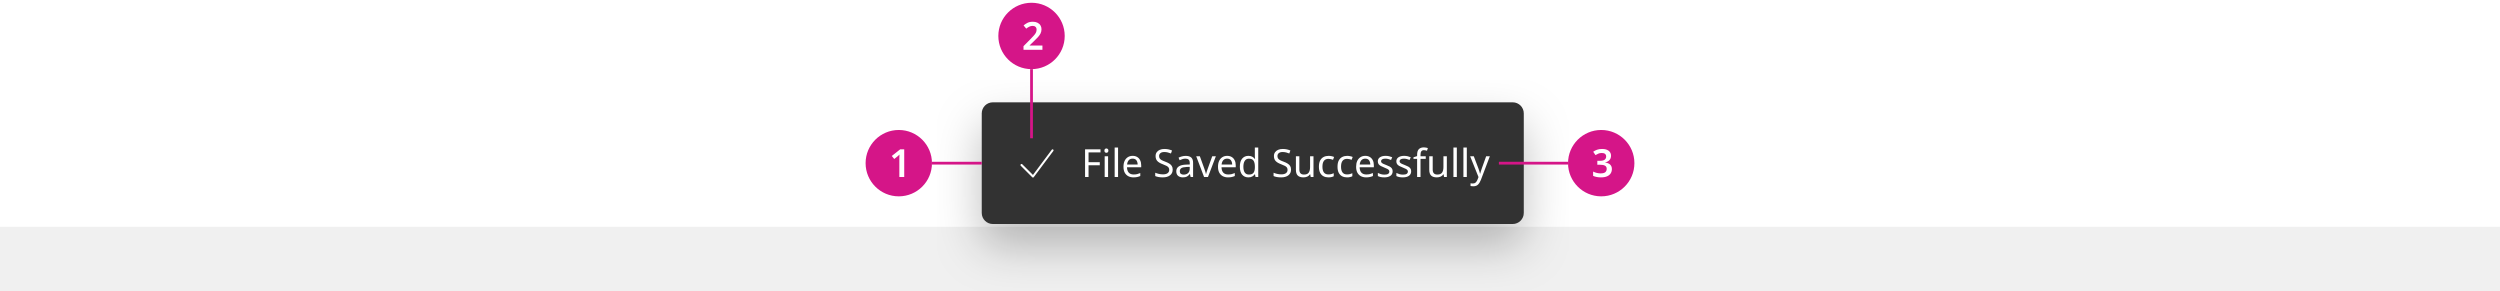
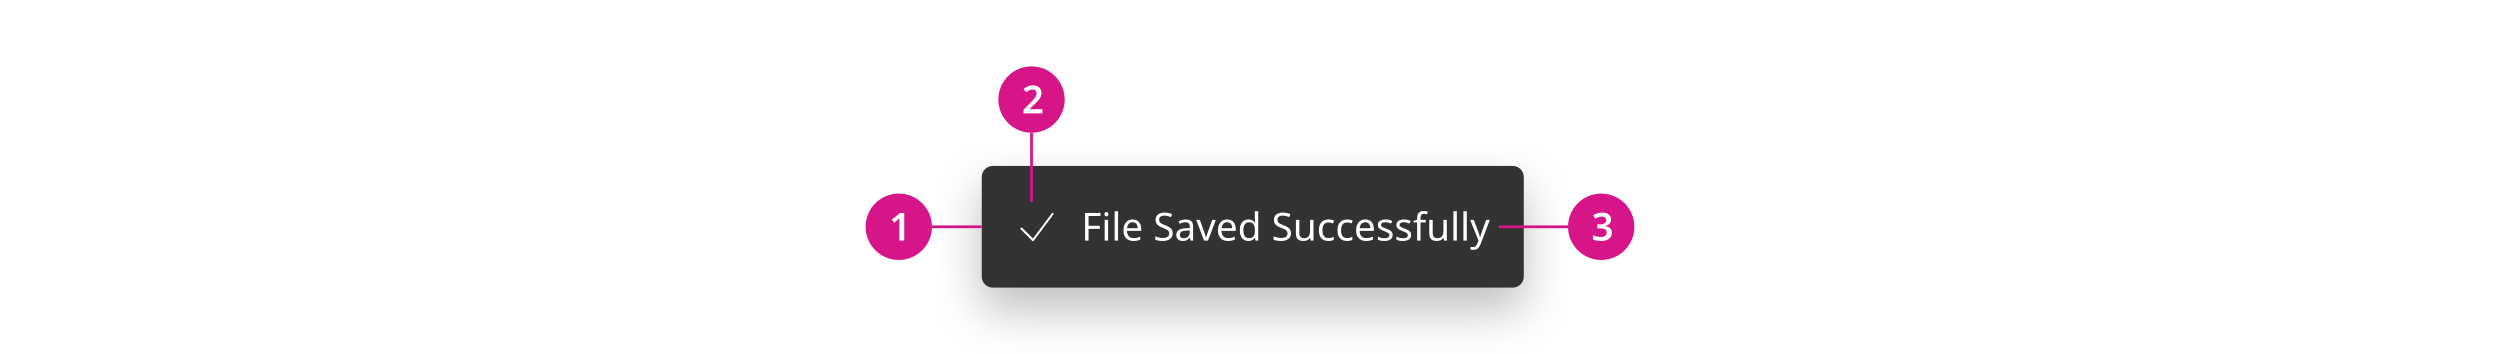
- <svg xmlns="http://www.w3.org/2000/svg" width="904" height="105" viewBox="0 0 904 105" fill="none">
-   <rect width="904" height="82" fill="white" />
+ <svg xmlns="http://www.w3.org/2000/svg" width="904" height="128" viewBox="0 0 904 128" fill="none">
+   <rect width="904" height="128" fill="white" />
  <g filter="url(#filter0_d_8533_523778)">
-     <rect x="355" y="37" width="196" height="44" rx="4" fill="#323232" />
-     <path d="M373.512 64.202C373.412 64.202 373.312 64.152 373.262 64.102L369.113 59.952C368.962 59.802 368.962 59.552 369.113 59.402C369.263 59.252 369.512 59.252 369.662 59.402L373.512 63.252L380.312 54.152C380.413 54.002 380.662 53.952 380.812 54.052C380.963 54.152 381.012 54.402 380.912 54.552L373.812 64.052C373.762 64.152 373.662 64.202 373.512 64.202Z" fill="white" />
-     <path d="M393.618 64H392.358V54.004H397.944V55.11H393.618V58.652H397.678V59.758H393.618V64ZM400.08 53.682C400.266 53.682 400.43 53.747 400.57 53.878C400.719 53.999 400.794 54.195 400.794 54.466C400.794 54.737 400.719 54.937 400.57 55.068C400.43 55.189 400.266 55.25 400.08 55.25C399.874 55.25 399.702 55.189 399.562 55.068C399.422 54.937 399.352 54.737 399.352 54.466C399.352 54.195 399.422 53.999 399.562 53.878C399.702 53.747 399.874 53.682 400.08 53.682ZM400.682 56.496V64H399.45V56.496H400.682ZM404.291 64H403.059V53.36H404.291V64ZM409.567 56.356C410.201 56.356 410.752 56.496 411.219 56.776C411.685 57.056 412.04 57.453 412.283 57.966C412.535 58.47 412.661 59.063 412.661 59.744V60.486H407.523C407.541 61.335 407.756 61.984 408.167 62.432C408.587 62.871 409.17 63.09 409.917 63.09C410.393 63.09 410.813 63.048 411.177 62.964C411.55 62.871 411.933 62.74 412.325 62.572V63.65C411.942 63.818 411.564 63.939 411.191 64.014C410.817 64.098 410.374 64.14 409.861 64.14C409.142 64.14 408.512 63.995 407.971 63.706C407.429 63.417 407.005 62.987 406.697 62.418C406.398 61.849 406.249 61.144 406.249 60.304C406.249 59.483 406.384 58.778 406.655 58.19C406.935 57.602 407.322 57.149 407.817 56.832C408.321 56.515 408.904 56.356 409.567 56.356ZM409.553 57.364C408.965 57.364 408.498 57.555 408.153 57.938C407.817 58.311 407.616 58.834 407.551 59.506H411.373C411.363 58.871 411.214 58.358 410.925 57.966C410.635 57.565 410.178 57.364 409.553 57.364ZM424.046 61.326C424.046 62.213 423.724 62.903 423.08 63.398C422.436 63.893 421.568 64.14 420.476 64.14C419.916 64.14 419.398 64.098 418.922 64.014C418.446 63.93 418.049 63.813 417.732 63.664V62.46C418.068 62.609 418.483 62.745 418.978 62.866C419.482 62.987 420 63.048 420.532 63.048C421.269 63.048 421.829 62.903 422.212 62.614C422.594 62.325 422.786 61.933 422.786 61.438C422.786 61.111 422.716 60.836 422.576 60.612C422.436 60.388 422.193 60.183 421.848 59.996C421.502 59.809 421.031 59.604 420.434 59.38C419.575 59.072 418.931 58.694 418.502 58.246C418.072 57.798 417.858 57.187 417.858 56.412C417.858 55.889 417.993 55.437 418.264 55.054C418.534 54.671 418.908 54.377 419.384 54.172C419.86 53.967 420.415 53.864 421.05 53.864C421.591 53.864 422.09 53.915 422.548 54.018C423.005 54.121 423.425 54.256 423.808 54.424L423.416 55.502C423.07 55.353 422.692 55.227 422.282 55.124C421.871 55.021 421.451 54.97 421.022 54.97C420.396 54.97 419.925 55.105 419.608 55.376C419.29 55.637 419.132 55.987 419.132 56.426C419.132 56.762 419.202 57.042 419.342 57.266C419.482 57.49 419.71 57.695 420.028 57.882C420.345 58.059 420.774 58.246 421.316 58.442C421.904 58.657 422.398 58.89 422.8 59.142C423.21 59.385 423.518 59.679 423.724 60.024C423.938 60.369 424.046 60.803 424.046 61.326ZM428.733 56.37C429.648 56.37 430.325 56.571 430.763 56.972C431.202 57.373 431.421 58.013 431.421 58.89V64H430.525L430.287 62.936H430.231C429.905 63.347 429.559 63.65 429.195 63.846C428.831 64.042 428.337 64.14 427.711 64.14C427.03 64.14 426.465 63.963 426.017 63.608C425.569 63.244 425.345 62.679 425.345 61.914C425.345 61.167 425.639 60.593 426.227 60.192C426.815 59.781 427.721 59.557 428.943 59.52L430.217 59.478V59.03C430.217 58.405 430.082 57.971 429.811 57.728C429.541 57.485 429.158 57.364 428.663 57.364C428.271 57.364 427.898 57.425 427.543 57.546C427.189 57.658 426.857 57.789 426.549 57.938L426.171 57.014C426.498 56.837 426.885 56.687 427.333 56.566C427.781 56.435 428.248 56.37 428.733 56.37ZM430.203 60.332L429.097 60.374C428.164 60.411 427.515 60.561 427.151 60.822C426.797 61.083 426.619 61.452 426.619 61.928C426.619 62.348 426.745 62.656 426.997 62.852C427.259 63.048 427.59 63.146 427.991 63.146C428.617 63.146 429.139 62.973 429.559 62.628C429.989 62.273 430.203 61.732 430.203 61.004V60.332ZM435.391 64L432.549 56.496H433.865L435.461 60.92C435.535 61.125 435.615 61.354 435.699 61.606C435.783 61.858 435.857 62.101 435.923 62.334C435.988 62.567 436.035 62.759 436.063 62.908H436.119C436.147 62.759 436.198 62.567 436.273 62.334C436.347 62.091 436.427 61.849 436.511 61.606C436.595 61.354 436.674 61.125 436.749 60.92L438.345 56.496H439.661L436.805 64H435.391ZM443.746 56.356C444.381 56.356 444.932 56.496 445.398 56.776C445.865 57.056 446.22 57.453 446.462 57.966C446.714 58.47 446.84 59.063 446.84 59.744V60.486H441.702C441.721 61.335 441.936 61.984 442.346 62.432C442.766 62.871 443.35 63.09 444.096 63.09C444.572 63.09 444.992 63.048 445.356 62.964C445.73 62.871 446.112 62.74 446.504 62.572V63.65C446.122 63.818 445.744 63.939 445.37 64.014C444.997 64.098 444.554 64.14 444.04 64.14C443.322 64.14 442.692 63.995 442.15 63.706C441.609 63.417 441.184 62.987 440.876 62.418C440.578 61.849 440.428 61.144 440.428 60.304C440.428 59.483 440.564 58.778 440.834 58.19C441.114 57.602 441.502 57.149 441.996 56.832C442.5 56.515 443.084 56.356 443.746 56.356ZM443.732 57.364C443.144 57.364 442.678 57.555 442.332 57.938C441.996 58.311 441.796 58.834 441.73 59.506H445.552C445.543 58.871 445.394 58.358 445.104 57.966C444.815 57.565 444.358 57.364 443.732 57.364ZM451.411 64.14C450.477 64.14 449.731 63.818 449.171 63.174C448.611 62.521 448.331 61.55 448.331 60.262C448.331 58.974 448.611 58.003 449.171 57.35C449.74 56.687 450.491 56.356 451.425 56.356C452.003 56.356 452.475 56.463 452.839 56.678C453.212 56.893 453.515 57.154 453.749 57.462H453.833C453.814 57.341 453.795 57.163 453.777 56.93C453.758 56.687 453.749 56.496 453.749 56.356V53.36H454.981V64H453.987L453.805 62.992H453.749C453.525 63.309 453.226 63.58 452.853 63.804C452.479 64.028 451.999 64.14 451.411 64.14ZM451.607 63.118C452.4 63.118 452.955 62.903 453.273 62.474C453.599 62.035 453.763 61.377 453.763 60.5V60.276C453.763 59.343 453.609 58.629 453.301 58.134C452.993 57.63 452.423 57.378 451.593 57.378C450.93 57.378 450.431 57.644 450.095 58.176C449.768 58.699 449.605 59.403 449.605 60.29C449.605 61.186 449.768 61.881 450.095 62.376C450.431 62.871 450.935 63.118 451.607 63.118ZM466.839 61.326C466.839 62.213 466.517 62.903 465.873 63.398C465.229 63.893 464.361 64.14 463.269 64.14C462.709 64.14 462.191 64.098 461.715 64.014C461.239 63.93 460.842 63.813 460.525 63.664V62.46C460.861 62.609 461.276 62.745 461.771 62.866C462.275 62.987 462.793 63.048 463.325 63.048C464.062 63.048 464.622 62.903 465.005 62.614C465.387 62.325 465.579 61.933 465.579 61.438C465.579 61.111 465.509 60.836 465.369 60.612C465.229 60.388 464.986 60.183 464.641 59.996C464.295 59.809 463.824 59.604 463.227 59.38C462.368 59.072 461.724 58.694 461.295 58.246C460.865 57.798 460.651 57.187 460.651 56.412C460.651 55.889 460.786 55.437 461.057 55.054C461.327 54.671 461.701 54.377 462.177 54.172C462.653 53.967 463.208 53.864 463.843 53.864C464.384 53.864 464.883 53.915 465.341 54.018C465.798 54.121 466.218 54.256 466.601 54.424L466.209 55.502C465.863 55.353 465.485 55.227 465.075 55.124C464.664 55.021 464.244 54.97 463.815 54.97C463.189 54.97 462.718 55.105 462.401 55.376C462.083 55.637 461.925 55.987 461.925 56.426C461.925 56.762 461.995 57.042 462.135 57.266C462.275 57.49 462.503 57.695 462.821 57.882C463.138 58.059 463.567 58.246 464.109 58.442C464.697 58.657 465.191 58.89 465.593 59.142C466.003 59.385 466.311 59.679 466.517 60.024C466.731 60.369 466.839 60.803 466.839 61.326ZM474.956 56.496V64H473.948L473.766 63.006H473.71C473.467 63.398 473.131 63.687 472.702 63.874C472.273 64.051 471.815 64.14 471.33 64.14C470.425 64.14 469.743 63.925 469.286 63.496C468.829 63.057 468.6 62.362 468.6 61.41V56.496H469.846V61.326C469.846 62.521 470.401 63.118 471.512 63.118C472.343 63.118 472.917 62.885 473.234 62.418C473.561 61.951 473.724 61.279 473.724 60.402V56.496H474.956ZM480.348 64.14C479.676 64.14 479.084 64.005 478.57 63.734C478.057 63.463 477.651 63.043 477.352 62.474C477.063 61.905 476.918 61.177 476.918 60.29C476.918 59.366 477.068 58.615 477.366 58.036C477.674 57.457 478.094 57.033 478.626 56.762C479.158 56.491 479.76 56.356 480.432 56.356C480.806 56.356 481.17 56.398 481.524 56.482C481.888 56.557 482.182 56.65 482.406 56.762L482.028 57.784C481.804 57.7 481.543 57.621 481.244 57.546C480.946 57.471 480.666 57.434 480.404 57.434C478.93 57.434 478.192 58.381 478.192 60.276C478.192 61.181 478.37 61.877 478.724 62.362C479.088 62.838 479.625 63.076 480.334 63.076C480.736 63.076 481.095 63.034 481.412 62.95C481.73 62.866 482.019 62.763 482.28 62.642V63.734C482.028 63.865 481.748 63.963 481.44 64.028C481.142 64.103 480.778 64.14 480.348 64.14ZM487.075 64.14C486.403 64.14 485.81 64.005 485.297 63.734C484.784 63.463 484.378 63.043 484.079 62.474C483.79 61.905 483.645 61.177 483.645 60.29C483.645 59.366 483.794 58.615 484.093 58.036C484.401 57.457 484.821 57.033 485.353 56.762C485.885 56.491 486.487 56.356 487.159 56.356C487.532 56.356 487.896 56.398 488.251 56.482C488.615 56.557 488.909 56.65 489.133 56.762L488.755 57.784C488.531 57.7 488.27 57.621 487.971 57.546C487.672 57.471 487.392 57.434 487.131 57.434C485.656 57.434 484.919 58.381 484.919 60.276C484.919 61.181 485.096 61.877 485.451 62.362C485.815 62.838 486.352 63.076 487.061 63.076C487.462 63.076 487.822 63.034 488.139 62.95C488.456 62.866 488.746 62.763 489.007 62.642V63.734C488.755 63.865 488.475 63.963 488.167 64.028C487.868 64.103 487.504 64.14 487.075 64.14ZM493.69 56.356C494.324 56.356 494.875 56.496 495.342 56.776C495.808 57.056 496.163 57.453 496.406 57.966C496.658 58.47 496.784 59.063 496.784 59.744V60.486H491.646C491.664 61.335 491.879 61.984 492.29 62.432C492.71 62.871 493.293 63.09 494.04 63.09C494.516 63.09 494.936 63.048 495.3 62.964C495.673 62.871 496.056 62.74 496.448 62.572V63.65C496.065 63.818 495.687 63.939 495.314 64.014C494.94 64.098 494.497 64.14 493.984 64.14C493.265 64.14 492.635 63.995 492.094 63.706C491.552 63.417 491.128 62.987 490.82 62.418C490.521 61.849 490.372 61.144 490.372 60.304C490.372 59.483 490.507 58.778 490.778 58.19C491.058 57.602 491.445 57.149 491.94 56.832C492.444 56.515 493.027 56.356 493.69 56.356ZM493.676 57.364C493.088 57.364 492.621 57.555 492.276 57.938C491.94 58.311 491.739 58.834 491.674 59.506H495.496C495.486 58.871 495.337 58.358 495.048 57.966C494.758 57.565 494.301 57.364 493.676 57.364ZM503.58 61.928C503.58 62.656 503.309 63.207 502.768 63.58C502.227 63.953 501.499 64.14 500.584 64.14C500.061 64.14 499.609 64.098 499.226 64.014C498.853 63.93 498.521 63.813 498.232 63.664V62.544C498.531 62.693 498.89 62.833 499.31 62.964C499.739 63.085 500.173 63.146 500.612 63.146C501.237 63.146 501.69 63.048 501.97 62.852C502.25 62.647 502.39 62.376 502.39 62.04C502.39 61.853 502.339 61.685 502.236 61.536C502.133 61.387 501.947 61.237 501.676 61.088C501.415 60.939 501.037 60.771 500.542 60.584C500.057 60.397 499.641 60.211 499.296 60.024C498.951 59.837 498.685 59.613 498.498 59.352C498.311 59.091 498.218 58.755 498.218 58.344C498.218 57.709 498.475 57.219 498.988 56.874C499.511 56.529 500.192 56.356 501.032 56.356C501.489 56.356 501.914 56.403 502.306 56.496C502.707 56.589 503.081 56.711 503.426 56.86L503.006 57.84C502.689 57.709 502.357 57.597 502.012 57.504C501.667 57.411 501.312 57.364 500.948 57.364C500.444 57.364 500.057 57.448 499.786 57.616C499.525 57.775 499.394 57.994 499.394 58.274C499.394 58.489 499.455 58.666 499.576 58.806C499.697 58.946 499.898 59.086 500.178 59.226C500.467 59.366 500.85 59.525 501.326 59.702C501.802 59.879 502.208 60.061 502.544 60.248C502.88 60.435 503.137 60.663 503.314 60.934C503.491 61.195 503.58 61.527 503.58 61.928ZM510.279 61.928C510.279 62.656 510.008 63.207 509.467 63.58C508.926 63.953 508.198 64.14 507.283 64.14C506.76 64.14 506.308 64.098 505.925 64.014C505.552 63.93 505.22 63.813 504.931 63.664V62.544C505.23 62.693 505.589 62.833 506.009 62.964C506.438 63.085 506.872 63.146 507.311 63.146C507.936 63.146 508.389 63.048 508.669 62.852C508.949 62.647 509.089 62.376 509.089 62.04C509.089 61.853 509.038 61.685 508.935 61.536C508.832 61.387 508.646 61.237 508.375 61.088C508.114 60.939 507.736 60.771 507.241 60.584C506.756 60.397 506.34 60.211 505.995 60.024C505.65 59.837 505.384 59.613 505.197 59.352C505.01 59.091 504.917 58.755 504.917 58.344C504.917 57.709 505.174 57.219 505.687 56.874C506.21 56.529 506.891 56.356 507.731 56.356C508.188 56.356 508.613 56.403 509.005 56.496C509.406 56.589 509.78 56.711 510.125 56.86L509.705 57.84C509.388 57.709 509.056 57.597 508.711 57.504C508.366 57.411 508.011 57.364 507.647 57.364C507.143 57.364 506.756 57.448 506.485 57.616C506.224 57.775 506.093 57.994 506.093 58.274C506.093 58.489 506.154 58.666 506.275 58.806C506.396 58.946 506.597 59.086 506.877 59.226C507.166 59.366 507.549 59.525 508.025 59.702C508.501 59.879 508.907 60.061 509.243 60.248C509.579 60.435 509.836 60.663 510.013 60.934C510.19 61.195 510.279 61.527 510.279 61.928ZM515.55 57.448H513.66V64H512.428V57.448H511.112V56.874L512.428 56.454V56.02C512.428 55.049 512.638 54.354 513.058 53.934C513.488 53.505 514.09 53.29 514.864 53.29C515.154 53.29 515.424 53.318 515.676 53.374C515.928 53.421 516.143 53.477 516.32 53.542L515.998 54.508C515.849 54.461 515.676 54.415 515.48 54.368C515.284 54.321 515.084 54.298 514.878 54.298C514.468 54.298 514.16 54.438 513.954 54.718C513.758 54.989 513.66 55.418 513.66 56.006V56.496H515.55V57.448ZM523.177 56.496V64H522.169L521.987 63.006H521.931C521.688 63.398 521.352 63.687 520.923 63.874C520.494 64.051 520.036 64.14 519.551 64.14C518.646 64.14 517.964 63.925 517.507 63.496C517.05 63.057 516.821 62.362 516.821 61.41V56.496H518.067V61.326C518.067 62.521 518.622 63.118 519.733 63.118C520.564 63.118 521.138 62.885 521.455 62.418C521.782 61.951 521.945 61.279 521.945 60.402V56.496H523.177ZM526.791 64H525.559V53.36H526.791V64ZM530.401 64H529.169V53.36H530.401V64ZM531.602 56.496H532.918L534.542 60.766C534.682 61.149 534.808 61.508 534.92 61.844C535.032 62.18 535.116 62.502 535.172 62.81H535.228C535.284 62.577 535.373 62.273 535.494 61.9C535.615 61.517 535.741 61.135 535.872 60.752L537.398 56.496H538.728L535.494 65.036C535.223 65.745 534.883 66.31 534.472 66.73C534.061 67.15 533.492 67.36 532.764 67.36C532.54 67.36 532.344 67.346 532.176 67.318C532.008 67.299 531.863 67.276 531.742 67.248V66.268C531.845 66.287 531.966 66.305 532.106 66.324C532.255 66.343 532.409 66.352 532.568 66.352C532.997 66.352 533.343 66.231 533.604 65.988C533.865 65.745 534.075 65.423 534.234 65.022L534.626 64.028L531.602 56.496Z" fill="white" />
+     <rect x="355" y="60" width="196" height="44" rx="4" fill="#323232" />
+     <path d="M373.512 87.202C373.412 87.202 373.312 87.152 373.262 87.102L369.113 82.952C368.962 82.802 368.962 82.552 369.113 82.402C369.263 82.252 369.512 82.252 369.662 82.402L373.512 86.252L380.312 77.152C380.413 77.002 380.663 76.952 380.812 77.052C380.962 77.152 381.012 77.402 380.912 77.552L373.812 87.052C373.762 87.152 373.662 87.202 373.512 87.202Z" fill="white" />
+     <path d="M393.618 87H392.358V77.004H397.944V78.11H393.618V81.652H397.678V82.758H393.618V87ZM400.08 76.682C400.266 76.682 400.43 76.747 400.57 76.878C400.719 76.999 400.794 77.195 400.794 77.466C400.794 77.737 400.719 77.937 400.57 78.068C400.43 78.189 400.266 78.25 400.08 78.25C399.874 78.25 399.702 78.189 399.562 78.068C399.422 77.937 399.352 77.737 399.352 77.466C399.352 77.195 399.422 76.999 399.562 76.878C399.702 76.747 399.874 76.682 400.08 76.682ZM400.682 79.496V87H399.45V79.496H400.682ZM404.291 87H403.059V76.36H404.291V87ZM409.567 79.356C410.201 79.356 410.752 79.496 411.219 79.776C411.685 80.056 412.04 80.453 412.283 80.966C412.535 81.47 412.661 82.063 412.661 82.744V83.486H407.523C407.541 84.335 407.756 84.984 408.167 85.432C408.587 85.871 409.17 86.09 409.917 86.09C410.393 86.09 410.813 86.048 411.177 85.964C411.55 85.871 411.933 85.74 412.325 85.572V86.65C411.942 86.818 411.564 86.939 411.191 87.014C410.817 87.098 410.374 87.14 409.861 87.14C409.142 87.14 408.512 86.995 407.971 86.706C407.429 86.417 407.005 85.987 406.697 85.418C406.398 84.849 406.249 84.144 406.249 83.304C406.249 82.483 406.384 81.778 406.655 81.19C406.935 80.602 407.322 80.149 407.817 79.832C408.321 79.515 408.904 79.356 409.567 79.356ZM409.553 80.364C408.965 80.364 408.498 80.555 408.153 80.938C407.817 81.311 407.616 81.834 407.551 82.506H411.373C411.363 81.871 411.214 81.358 410.925 80.966C410.635 80.565 410.178 80.364 409.553 80.364ZM424.046 84.326C424.046 85.213 423.724 85.903 423.08 86.398C422.436 86.893 421.568 87.14 420.476 87.14C419.916 87.14 419.398 87.098 418.922 87.014C418.446 86.93 418.049 86.813 417.732 86.664V85.46C418.068 85.609 418.483 85.745 418.978 85.866C419.482 85.987 420 86.048 420.532 86.048C421.269 86.048 421.829 85.903 422.212 85.614C422.594 85.325 422.786 84.933 422.786 84.438C422.786 84.111 422.716 83.836 422.576 83.612C422.436 83.388 422.193 83.183 421.848 82.996C421.502 82.809 421.031 82.604 420.434 82.38C419.575 82.072 418.931 81.694 418.502 81.246C418.072 80.798 417.858 80.187 417.858 79.412C417.858 78.889 417.993 78.437 418.264 78.054C418.534 77.671 418.908 77.377 419.384 77.172C419.86 76.967 420.415 76.864 421.05 76.864C421.591 76.864 422.09 76.915 422.548 77.018C423.005 77.121 423.425 77.256 423.808 77.424L423.416 78.502C423.07 78.353 422.692 78.227 422.282 78.124C421.871 78.021 421.451 77.97 421.022 77.97C420.396 77.97 419.925 78.105 419.608 78.376C419.29 78.637 419.132 78.987 419.132 79.426C419.132 79.762 419.202 80.042 419.342 80.266C419.482 80.49 419.71 80.695 420.028 80.882C420.345 81.059 420.774 81.246 421.316 81.442C421.904 81.657 422.398 81.89 422.8 82.142C423.21 82.385 423.518 82.679 423.724 83.024C423.938 83.369 424.046 83.803 424.046 84.326ZM428.733 79.37C429.648 79.37 430.325 79.571 430.763 79.972C431.202 80.373 431.421 81.013 431.421 81.89V87H430.525L430.287 85.936H430.231C429.905 86.347 429.559 86.65 429.195 86.846C428.831 87.042 428.337 87.14 427.711 87.14C427.03 87.14 426.465 86.963 426.017 86.608C425.569 86.244 425.345 85.679 425.345 84.914C425.345 84.167 425.639 83.593 426.227 83.192C426.815 82.781 427.721 82.557 428.943 82.52L430.217 82.478V82.03C430.217 81.405 430.082 80.971 429.811 80.728C429.541 80.485 429.158 80.364 428.663 80.364C428.271 80.364 427.898 80.425 427.543 80.546C427.189 80.658 426.857 80.789 426.549 80.938L426.171 80.014C426.498 79.837 426.885 79.687 427.333 79.566C427.781 79.435 428.248 79.37 428.733 79.37ZM430.203 83.332L429.097 83.374C428.164 83.411 427.515 83.561 427.151 83.822C426.797 84.083 426.619 84.452 426.619 84.928C426.619 85.348 426.745 85.656 426.997 85.852C427.259 86.048 427.59 86.146 427.991 86.146C428.617 86.146 429.139 85.973 429.559 85.628C429.989 85.273 430.203 84.732 430.203 84.004V83.332ZM435.391 87L432.549 79.496H433.865L435.461 83.92C435.535 84.125 435.615 84.354 435.699 84.606C435.783 84.858 435.857 85.101 435.923 85.334C435.988 85.567 436.035 85.759 436.063 85.908H436.119C436.147 85.759 436.198 85.567 436.273 85.334C436.347 85.091 436.427 84.849 436.511 84.606C436.595 84.354 436.674 84.125 436.749 83.92L438.345 79.496H439.661L436.805 87H435.391ZM443.746 79.356C444.381 79.356 444.932 79.496 445.398 79.776C445.865 80.056 446.22 80.453 446.462 80.966C446.714 81.47 446.84 82.063 446.84 82.744V83.486H441.702C441.721 84.335 441.936 84.984 442.346 85.432C442.766 85.871 443.35 86.09 444.096 86.09C444.572 86.09 444.992 86.048 445.356 85.964C445.73 85.871 446.112 85.74 446.504 85.572V86.65C446.122 86.818 445.744 86.939 445.37 87.014C444.997 87.098 444.554 87.14 444.04 87.14C443.322 87.14 442.692 86.995 442.15 86.706C441.609 86.417 441.184 85.987 440.876 85.418C440.578 84.849 440.428 84.144 440.428 83.304C440.428 82.483 440.564 81.778 440.834 81.19C441.114 80.602 441.502 80.149 441.996 79.832C442.5 79.515 443.084 79.356 443.746 79.356ZM443.732 80.364C443.144 80.364 442.678 80.555 442.332 80.938C441.996 81.311 441.796 81.834 441.73 82.506H445.552C445.543 81.871 445.394 81.358 445.104 80.966C444.815 80.565 444.358 80.364 443.732 80.364ZM451.411 87.14C450.477 87.14 449.731 86.818 449.171 86.174C448.611 85.521 448.331 84.55 448.331 83.262C448.331 81.974 448.611 81.003 449.171 80.35C449.74 79.687 450.491 79.356 451.425 79.356C452.003 79.356 452.475 79.463 452.839 79.678C453.212 79.893 453.515 80.154 453.749 80.462H453.833C453.814 80.341 453.795 80.163 453.777 79.93C453.758 79.687 453.749 79.496 453.749 79.356V76.36H454.981V87H453.987L453.805 85.992H453.749C453.525 86.309 453.226 86.58 452.853 86.804C452.479 87.028 451.999 87.14 451.411 87.14ZM451.607 86.118C452.4 86.118 452.955 85.903 453.273 85.474C453.599 85.035 453.763 84.377 453.763 83.5V83.276C453.763 82.343 453.609 81.629 453.301 81.134C452.993 80.63 452.423 80.378 451.593 80.378C450.93 80.378 450.431 80.644 450.095 81.176C449.768 81.699 449.605 82.403 449.605 83.29C449.605 84.186 449.768 84.881 450.095 85.376C450.431 85.871 450.935 86.118 451.607 86.118ZM466.839 84.326C466.839 85.213 466.517 85.903 465.873 86.398C465.229 86.893 464.361 87.14 463.269 87.14C462.709 87.14 462.191 87.098 461.715 87.014C461.239 86.93 460.842 86.813 460.525 86.664V85.46C460.861 85.609 461.276 85.745 461.771 85.866C462.275 85.987 462.793 86.048 463.325 86.048C464.062 86.048 464.622 85.903 465.005 85.614C465.387 85.325 465.579 84.933 465.579 84.438C465.579 84.111 465.509 83.836 465.369 83.612C465.229 83.388 464.986 83.183 464.641 82.996C464.295 82.809 463.824 82.604 463.227 82.38C462.368 82.072 461.724 81.694 461.295 81.246C460.865 80.798 460.651 80.187 460.651 79.412C460.651 78.889 460.786 78.437 461.057 78.054C461.327 77.671 461.701 77.377 462.177 77.172C462.653 76.967 463.208 76.864 463.843 76.864C464.384 76.864 464.883 76.915 465.341 77.018C465.798 77.121 466.218 77.256 466.601 77.424L466.209 78.502C465.863 78.353 465.485 78.227 465.075 78.124C464.664 78.021 464.244 77.97 463.815 77.97C463.189 77.97 462.718 78.105 462.401 78.376C462.083 78.637 461.925 78.987 461.925 79.426C461.925 79.762 461.995 80.042 462.135 80.266C462.275 80.49 462.503 80.695 462.821 80.882C463.138 81.059 463.567 81.246 464.109 81.442C464.697 81.657 465.191 81.89 465.593 82.142C466.003 82.385 466.311 82.679 466.517 83.024C466.731 83.369 466.839 83.803 466.839 84.326ZM474.956 79.496V87H473.948L473.766 86.006H473.71C473.467 86.398 473.131 86.687 472.702 86.874C472.273 87.051 471.815 87.14 471.33 87.14C470.425 87.14 469.743 86.925 469.286 86.496C468.829 86.057 468.6 85.362 468.6 84.41V79.496H469.846V84.326C469.846 85.521 470.401 86.118 471.512 86.118C472.343 86.118 472.917 85.885 473.234 85.418C473.561 84.951 473.724 84.279 473.724 83.402V79.496H474.956ZM480.348 87.14C479.676 87.14 479.084 87.005 478.57 86.734C478.057 86.463 477.651 86.043 477.352 85.474C477.063 84.905 476.918 84.177 476.918 83.29C476.918 82.366 477.068 81.615 477.366 81.036C477.674 80.457 478.094 80.033 478.626 79.762C479.158 79.491 479.76 79.356 480.432 79.356C480.806 79.356 481.17 79.398 481.524 79.482C481.888 79.557 482.182 79.65 482.406 79.762L482.028 80.784C481.804 80.7 481.543 80.621 481.244 80.546C480.946 80.471 480.666 80.434 480.404 80.434C478.93 80.434 478.192 81.381 478.192 83.276C478.192 84.181 478.37 84.877 478.724 85.362C479.088 85.838 479.625 86.076 480.334 86.076C480.736 86.076 481.095 86.034 481.412 85.95C481.73 85.866 482.019 85.763 482.28 85.642V86.734C482.028 86.865 481.748 86.963 481.44 87.028C481.142 87.103 480.778 87.14 480.348 87.14ZM487.075 87.14C486.403 87.14 485.81 87.005 485.297 86.734C484.784 86.463 484.378 86.043 484.079 85.474C483.79 84.905 483.645 84.177 483.645 83.29C483.645 82.366 483.794 81.615 484.093 81.036C484.401 80.457 484.821 80.033 485.353 79.762C485.885 79.491 486.487 79.356 487.159 79.356C487.532 79.356 487.896 79.398 488.251 79.482C488.615 79.557 488.909 79.65 489.133 79.762L488.755 80.784C488.531 80.7 488.27 80.621 487.971 80.546C487.672 80.471 487.392 80.434 487.131 80.434C485.656 80.434 484.919 81.381 484.919 83.276C484.919 84.181 485.096 84.877 485.451 85.362C485.815 85.838 486.352 86.076 487.061 86.076C487.462 86.076 487.822 86.034 488.139 85.95C488.456 85.866 488.746 85.763 489.007 85.642V86.734C488.755 86.865 488.475 86.963 488.167 87.028C487.868 87.103 487.504 87.14 487.075 87.14ZM493.69 79.356C494.324 79.356 494.875 79.496 495.342 79.776C495.808 80.056 496.163 80.453 496.406 80.966C496.658 81.47 496.784 82.063 496.784 82.744V83.486H491.646C491.664 84.335 491.879 84.984 492.29 85.432C492.71 85.871 493.293 86.09 494.04 86.09C494.516 86.09 494.936 86.048 495.3 85.964C495.673 85.871 496.056 85.74 496.448 85.572V86.65C496.065 86.818 495.687 86.939 495.314 87.014C494.94 87.098 494.497 87.14 493.984 87.14C493.265 87.14 492.635 86.995 492.094 86.706C491.552 86.417 491.128 85.987 490.82 85.418C490.521 84.849 490.372 84.144 490.372 83.304C490.372 82.483 490.507 81.778 490.778 81.19C491.058 80.602 491.445 80.149 491.94 79.832C492.444 79.515 493.027 79.356 493.69 79.356ZM493.676 80.364C493.088 80.364 492.621 80.555 492.276 80.938C491.94 81.311 491.739 81.834 491.674 82.506H495.496C495.486 81.871 495.337 81.358 495.048 80.966C494.758 80.565 494.301 80.364 493.676 80.364ZM503.58 84.928C503.58 85.656 503.309 86.207 502.768 86.58C502.227 86.953 501.499 87.14 500.584 87.14C500.061 87.14 499.609 87.098 499.226 87.014C498.853 86.93 498.521 86.813 498.232 86.664V85.544C498.531 85.693 498.89 85.833 499.31 85.964C499.739 86.085 500.173 86.146 500.612 86.146C501.237 86.146 501.69 86.048 501.97 85.852C502.25 85.647 502.39 85.376 502.39 85.04C502.39 84.853 502.339 84.685 502.236 84.536C502.133 84.387 501.947 84.237 501.676 84.088C501.415 83.939 501.037 83.771 500.542 83.584C500.057 83.397 499.641 83.211 499.296 83.024C498.951 82.837 498.685 82.613 498.498 82.352C498.311 82.091 498.218 81.755 498.218 81.344C498.218 80.709 498.475 80.219 498.988 79.874C499.511 79.529 500.192 79.356 501.032 79.356C501.489 79.356 501.914 79.403 502.306 79.496C502.707 79.589 503.081 79.711 503.426 79.86L503.006 80.84C502.689 80.709 502.357 80.597 502.012 80.504C501.667 80.411 501.312 80.364 500.948 80.364C500.444 80.364 500.057 80.448 499.786 80.616C499.525 80.775 499.394 80.994 499.394 81.274C499.394 81.489 499.455 81.666 499.576 81.806C499.697 81.946 499.898 82.086 500.178 82.226C500.467 82.366 500.85 82.525 501.326 82.702C501.802 82.879 502.208 83.061 502.544 83.248C502.88 83.435 503.137 83.663 503.314 83.934C503.491 84.195 503.58 84.527 503.58 84.928ZM510.279 84.928C510.279 85.656 510.008 86.207 509.467 86.58C508.926 86.953 508.198 87.14 507.283 87.14C506.76 87.14 506.308 87.098 505.925 87.014C505.552 86.93 505.22 86.813 504.931 86.664V85.544C505.23 85.693 505.589 85.833 506.009 85.964C506.438 86.085 506.872 86.146 507.311 86.146C507.936 86.146 508.389 86.048 508.669 85.852C508.949 85.647 509.089 85.376 509.089 85.04C509.089 84.853 509.038 84.685 508.935 84.536C508.832 84.387 508.646 84.237 508.375 84.088C508.114 83.939 507.736 83.771 507.241 83.584C506.756 83.397 506.34 83.211 505.995 83.024C505.65 82.837 505.384 82.613 505.197 82.352C505.01 82.091 504.917 81.755 504.917 81.344C504.917 80.709 505.174 80.219 505.687 79.874C506.21 79.529 506.891 79.356 507.731 79.356C508.188 79.356 508.613 79.403 509.005 79.496C509.406 79.589 509.78 79.711 510.125 79.86L509.705 80.84C509.388 80.709 509.056 80.597 508.711 80.504C508.366 80.411 508.011 80.364 507.647 80.364C507.143 80.364 506.756 80.448 506.485 80.616C506.224 80.775 506.093 80.994 506.093 81.274C506.093 81.489 506.154 81.666 506.275 81.806C506.396 81.946 506.597 82.086 506.877 82.226C507.166 82.366 507.549 82.525 508.025 82.702C508.501 82.879 508.907 83.061 509.243 83.248C509.579 83.435 509.836 83.663 510.013 83.934C510.19 84.195 510.279 84.527 510.279 84.928ZM515.55 80.448H513.66V87H512.428V80.448H511.112V79.874L512.428 79.454V79.02C512.428 78.049 512.638 77.354 513.058 76.934C513.488 76.505 514.09 76.29 514.864 76.29C515.154 76.29 515.424 76.318 515.676 76.374C515.928 76.421 516.143 76.477 516.32 76.542L515.998 77.508C515.849 77.461 515.676 77.415 515.48 77.368C515.284 77.321 515.084 77.298 514.878 77.298C514.468 77.298 514.16 77.438 513.954 77.718C513.758 77.989 513.66 78.418 513.66 79.006V79.496H515.55V80.448ZM523.177 79.496V87H522.169L521.987 86.006H521.931C521.688 86.398 521.352 86.687 520.923 86.874C520.494 87.051 520.036 87.14 519.551 87.14C518.646 87.14 517.964 86.925 517.507 86.496C517.05 86.057 516.821 85.362 516.821 84.41V79.496H518.067V84.326C518.067 85.521 518.622 86.118 519.733 86.118C520.564 86.118 521.138 85.885 521.455 85.418C521.782 84.951 521.945 84.279 521.945 83.402V79.496H523.177ZM526.791 87H525.559V76.36H526.791V87ZM530.401 87H529.169V76.36H530.401V87ZM531.602 79.496H532.918L534.542 83.766C534.682 84.149 534.808 84.508 534.92 84.844C535.032 85.18 535.116 85.502 535.172 85.81H535.228C535.284 85.577 535.373 85.273 535.494 84.9C535.615 84.517 535.741 84.135 535.872 83.752L537.398 79.496H538.728L535.494 88.036C535.223 88.745 534.883 89.31 534.472 89.73C534.061 90.15 533.492 90.36 532.764 90.36C532.54 90.36 532.344 90.346 532.176 90.318C532.008 90.299 531.863 90.276 531.742 90.248V89.268C531.845 89.287 531.966 89.305 532.106 89.324C532.255 89.343 532.409 89.352 532.568 89.352C532.997 89.352 533.343 89.231 533.604 88.988C533.865 88.745 534.075 88.423 534.234 88.022L534.626 87.028L531.602 79.496Z" fill="white" />
  </g>
-   <circle cx="373" cy="13" r="12" fill="#D51588" />
-   <path d="M376.942 18H370.096V16.698L372.644 14.122C373.148 13.609 373.559 13.17 373.876 12.806C374.203 12.442 374.441 12.101 374.59 11.784C374.749 11.457 374.828 11.107 374.828 10.734C374.828 10.277 374.697 9.936 374.436 9.712C374.184 9.479 373.839 9.362 373.4 9.362C372.98 9.362 372.588 9.451 372.224 9.628C371.86 9.796 371.482 10.039 371.09 10.356L370.124 9.194C370.535 8.839 370.997 8.531 371.51 8.27C372.033 7.999 372.695 7.864 373.498 7.864C374.142 7.864 374.693 7.981 375.15 8.214C375.617 8.438 375.976 8.755 376.228 9.166C376.48 9.567 376.606 10.029 376.606 10.552C376.606 11.093 376.499 11.593 376.284 12.05C376.069 12.498 375.757 12.951 375.346 13.408C374.945 13.856 374.464 14.341 373.904 14.864L372.322 16.39V16.474H376.942V18Z" fill="white" />
-   <path d="M373 25V50" stroke="#D51588" />
-   <circle cx="325" cy="59" r="12" fill="#D51588" />
-   <path d="M326.968 64H325.204V57.77C325.204 57.471 325.209 57.154 325.218 56.818C325.227 56.482 325.241 56.169 325.26 55.88C325.167 55.973 325.05 56.085 324.91 56.216C324.779 56.347 324.635 56.473 324.476 56.594L323.356 57.49L322.474 56.398L325.498 54.004H326.968V64Z" fill="white" />
-   <path d="M337 59H355" stroke="#D51588" />
-   <path d="M542 59H567" stroke="#D51588" />
-   <circle cx="579" cy="59" r="12" fill="#D51588" />
-   <path d="M582.55 56.286C582.55 56.967 582.349 57.513 581.948 57.924C581.556 58.325 581.047 58.596 580.422 58.736V58.778C581.225 58.881 581.831 59.133 582.242 59.534C582.653 59.935 582.858 60.463 582.858 61.116C582.858 61.695 582.718 62.213 582.438 62.67C582.158 63.127 581.724 63.487 581.136 63.748C580.557 64.009 579.811 64.14 578.896 64.14C578.345 64.14 577.837 64.093 577.37 64C576.913 63.916 576.479 63.781 576.068 63.594V62.04C576.488 62.255 576.936 62.418 577.412 62.53C577.888 62.642 578.336 62.698 578.756 62.698C579.568 62.698 580.142 62.553 580.478 62.264C580.814 61.965 580.982 61.555 580.982 61.032C580.982 60.537 580.786 60.169 580.394 59.926C580.002 59.683 579.349 59.562 578.434 59.562H577.594V58.148H578.448C579.335 58.148 579.946 58.003 580.282 57.714C580.618 57.425 580.786 57.051 580.786 56.594C580.786 56.193 580.655 55.88 580.394 55.656C580.133 55.432 579.741 55.32 579.218 55.32C578.714 55.32 578.28 55.404 577.916 55.572C577.552 55.731 577.225 55.903 576.936 56.09L576.096 54.872C576.479 54.592 576.931 54.354 577.454 54.158C577.977 53.962 578.593 53.864 579.302 53.864C580.338 53.864 581.136 54.083 581.696 54.522C582.265 54.961 582.55 55.549 582.55 56.286Z" fill="white" />
+   <circle cx="373" cy="36" r="12" fill="#D51588" />
+   <path d="M376.942 41H370.096V39.698L372.644 37.122C373.148 36.609 373.559 36.17 373.876 35.806C374.203 35.442 374.441 35.101 374.59 34.784C374.749 34.457 374.828 34.107 374.828 33.734C374.828 33.277 374.697 32.936 374.436 32.712C374.184 32.479 373.839 32.362 373.4 32.362C372.98 32.362 372.588 32.451 372.224 32.628C371.86 32.796 371.482 33.039 371.09 33.356L370.124 32.194C370.535 31.839 370.997 31.531 371.51 31.27C372.033 30.999 372.695 30.864 373.498 30.864C374.142 30.864 374.693 30.981 375.15 31.214C375.617 31.438 375.976 31.755 376.228 32.166C376.48 32.567 376.606 33.029 376.606 33.552C376.606 34.093 376.499 34.593 376.284 35.05C376.069 35.498 375.757 35.951 375.346 36.408C374.945 36.856 374.464 37.341 373.904 37.864L372.322 39.39V39.474H376.942V41Z" fill="white" />
+   <path d="M373 48V73" stroke="#D51588" />
+   <circle cx="325" cy="82" r="12" fill="#D51588" />
+   <path d="M326.968 87H325.204V80.77C325.204 80.471 325.209 80.154 325.218 79.818C325.227 79.482 325.241 79.169 325.26 78.88C325.167 78.973 325.05 79.085 324.91 79.216C324.779 79.347 324.635 79.473 324.476 79.594L323.356 80.49L322.474 79.398L325.498 77.004H326.968V87Z" fill="white" />
+   <path d="M337 82H355" stroke="#D51588" />
+   <path d="M542 82H567" stroke="#D51588" />
+   <circle cx="579" cy="82" r="12" fill="#D51588" />
+   <path d="M582.55 79.286C582.55 79.967 582.349 80.513 581.948 80.924C581.556 81.325 581.047 81.596 580.422 81.736V81.778C581.225 81.881 581.831 82.133 582.242 82.534C582.653 82.935 582.858 83.463 582.858 84.116C582.858 84.695 582.718 85.213 582.438 85.67C582.158 86.127 581.724 86.487 581.136 86.748C580.557 87.009 579.811 87.14 578.896 87.14C578.345 87.14 577.837 87.093 577.37 87C576.913 86.916 576.479 86.781 576.068 86.594V85.04C576.488 85.255 576.936 85.418 577.412 85.53C577.888 85.642 578.336 85.698 578.756 85.698C579.568 85.698 580.142 85.553 580.478 85.264C580.814 84.965 580.982 84.555 580.982 84.032C580.982 83.537 580.786 83.169 580.394 82.926C580.002 82.683 579.349 82.562 578.434 82.562H577.594V81.148H578.448C579.335 81.148 579.946 81.003 580.282 80.714C580.618 80.425 580.786 80.051 580.786 79.594C580.786 79.193 580.655 78.88 580.394 78.656C580.133 78.432 579.741 78.32 579.218 78.32C578.714 78.32 578.28 78.404 577.916 78.572C577.552 78.731 577.225 78.903 576.936 79.09L576.096 77.872C576.479 77.592 576.931 77.354 577.454 77.158C577.977 76.962 578.593 76.864 579.302 76.864C580.338 76.864 581.136 77.083 581.696 77.522C582.265 77.961 582.55 78.549 582.55 79.286Z" fill="white" />
  <defs>
-     <filter id="filter0_d_8533_523778" x="339" y="29" width="228" height="76" filterUnits="userSpaceOnUse" color-interpolation-filters="sRGB">
+     <filter id="filter0_d_8533_523778" x="339" y="52" width="228" height="76" filterUnits="userSpaceOnUse" color-interpolation-filters="sRGB">
      <feFlood flood-opacity="0" result="BackgroundImageFix" />
      <feColorMatrix in="SourceAlpha" type="matrix" values="0 0 0 0 0 0 0 0 0 0 0 0 0 0 0 0 0 0 127 0" result="hardAlpha" />
      <feOffset dy="8" />
      <feGaussianBlur stdDeviation="8" />
      <feColorMatrix type="matrix" values="0 0 0 0 0 0 0 0 0 0 0 0 0 0 0 0 0 0 0.25 0" />
      <feBlend mode="normal" in2="BackgroundImageFix" result="effect1_dropShadow_8533_523778" />
      <feBlend mode="normal" in="SourceGraphic" in2="effect1_dropShadow_8533_523778" result="shape" />
    </filter>
  </defs>
</svg>
